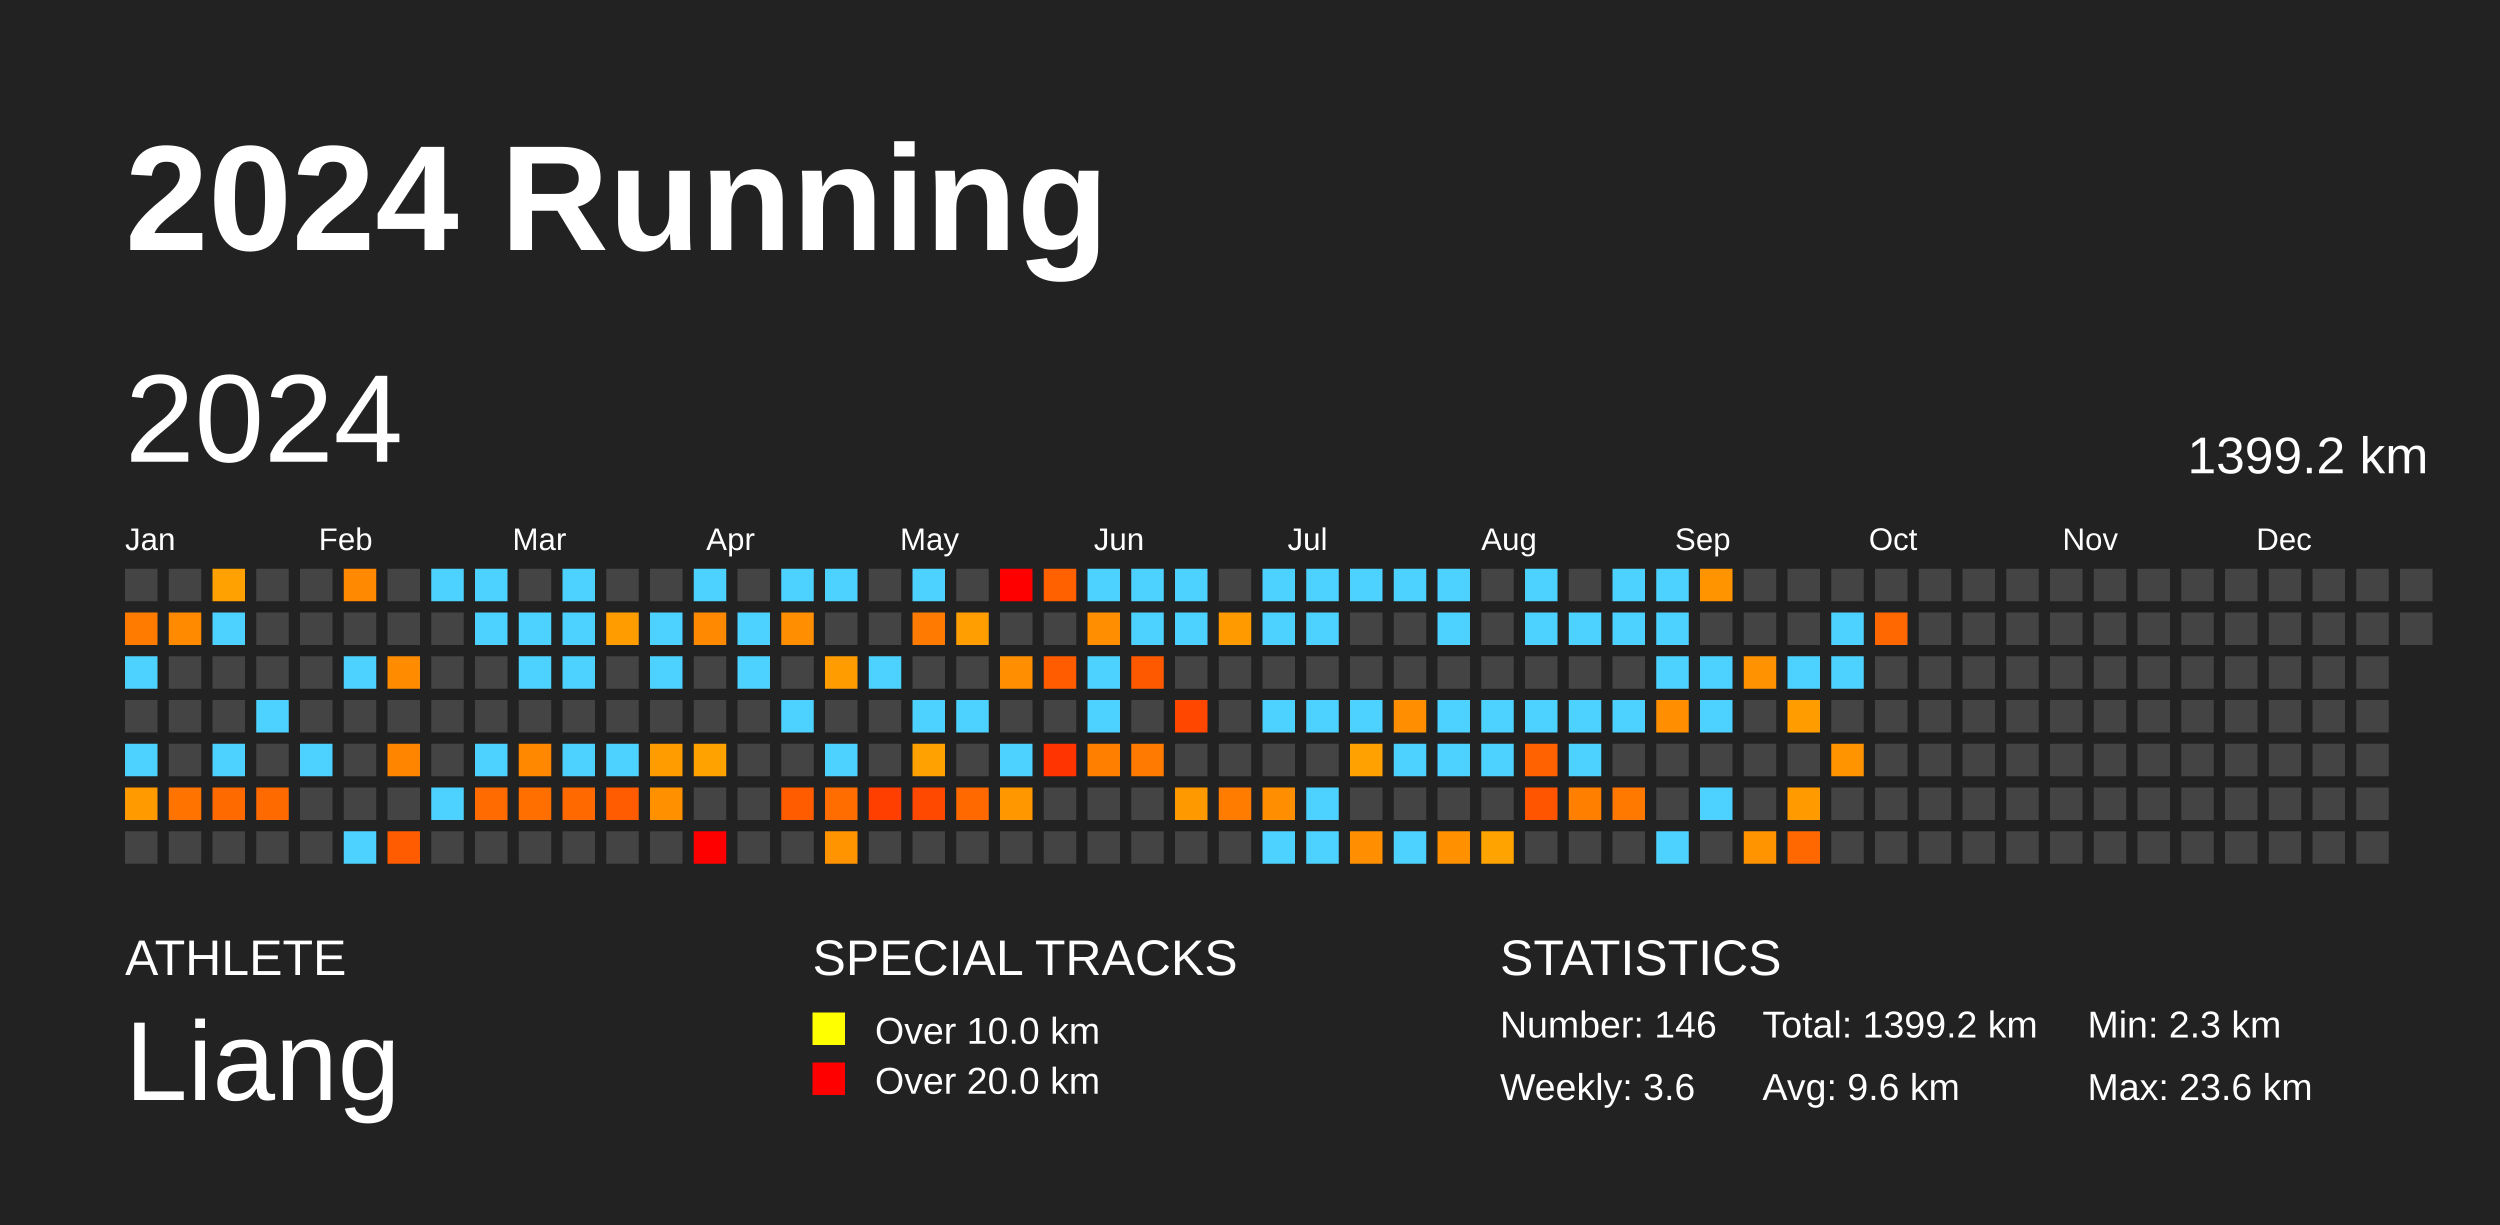
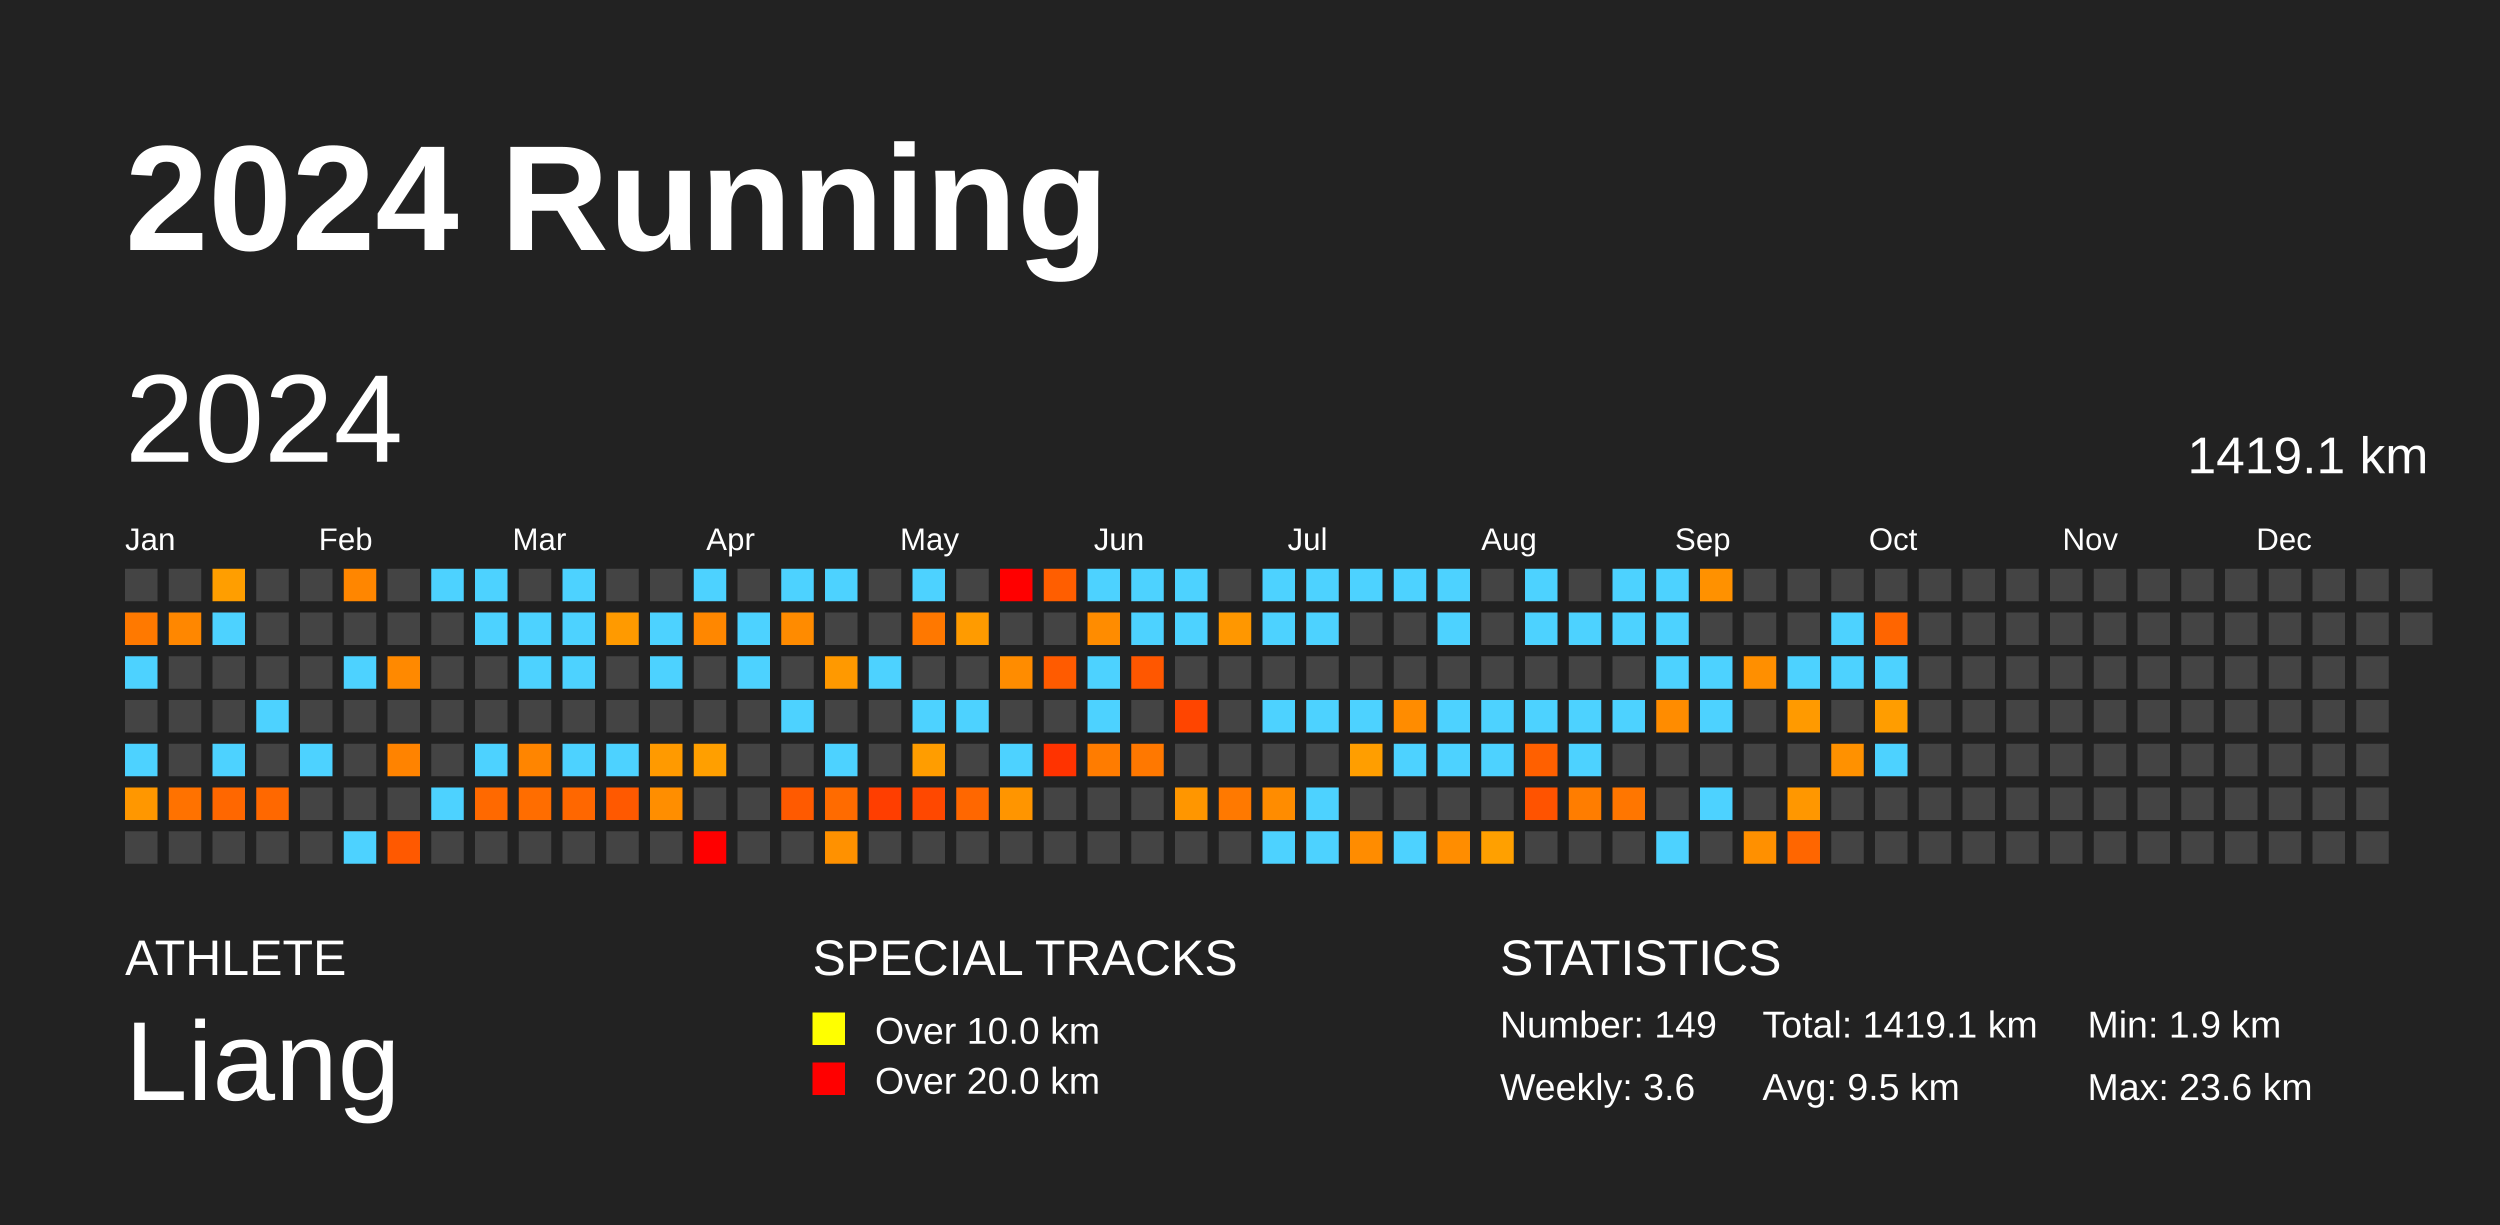
<svg xmlns="http://www.w3.org/2000/svg" baseProfile="full" height="98mm" version="1.1" viewBox="0,0,200,98" width="200mm">
  <defs />
  <rect fill="#222222" height="98" width="200" x="0" y="0" />
  <text fill="#FFFFFF" style="font-size:12px; font-family:Arial; font-weight:bold;" x="10" y="20">2024 Running</text>
  <text fill="#FFFFFF" style="font-size:4px; font-family:Arial" x="10" y="78">ATHLETE</text>
  <text fill="#FFFFFF" style="font-size:9px; font-family:Arial" x="10" y="88">Liang</text>
  <text fill="#FFFFFF" style="font-size:4px; font-family:Arial" x="65" y="78">SPECIAL TRACKS</text>
  <rect fill="yellow" height="2.6" width="2.6" x="65" y="81" />
  <text fill="#FFFFFF" style="font-size:3px; font-family:Arial" x="70" y="83.5">Over 10.0 km</text>
  <rect fill="red" height="2.6" width="2.6" x="65" y="85" />
  <text fill="#FFFFFF" style="font-size:3px; font-family:Arial" x="70" y="87.5">Over 20.0 km</text>
  <text fill="#FFFFFF" style="font-size:4px; font-family:Arial" x="120" y="78">STATISTICS</text>
-   <text fill="#FFFFFF" style="font-size:3px; font-family:Arial" x="120" y="83">Number: 146</text>
+   <text fill="#FFFFFF" style="font-size:3px; font-family:Arial" x="120" y="83">Number: 149</text>
  <text fill="#FFFFFF" style="font-size:3px; font-family:Arial" x="120" y="88">Weekly: 3.6</text>
-   <text fill="#FFFFFF" style="font-size:3px; font-family:Arial" x="141" y="83">Total: 1399.2 km</text>
-   <text fill="#FFFFFF" style="font-size:3px; font-family:Arial" x="141" y="88">Avg: 9.6 km</text>
-   <text fill="#FFFFFF" style="font-size:3px; font-family:Arial" x="167" y="83">Min: 2.3 km</text>
+   <text fill="#FFFFFF" style="font-size:3px; font-family:Arial" x="141" y="83">Total: 1419.1 km</text>
+   <text fill="#FFFFFF" style="font-size:3px; font-family:Arial" x="141" y="88">Avg: 9.5 km</text>
+   <text fill="#FFFFFF" style="font-size:3px; font-family:Arial" x="167" y="83">Min: 1.9 km</text>
  <text fill="#FFFFFF" style="font-size:3px; font-family:Arial" x="167" y="88">Max: 23.6 km</text>
  <text dominant-baseline="hanging" fill="#FFFFFF" style="font-size:10.0px; font-family:Arial;" x="10" y="30">2024</text>
-   <text dominant-baseline="hanging" fill="#FFFFFF" style="font-size:4.125px; font-family:Arial;" x="175" y="35">1399.2 km</text>
+   <text dominant-baseline="hanging" fill="#FFFFFF" style="font-size:4.125px; font-family:Arial;" x="175" y="35">1419.1 km</text>
  <text fill="#FFFFFF" style="font-size:2.5px; font-family:Arial" x="10.0" y="44">Jan</text>
  <text fill="#FFFFFF" style="font-size:2.5px; font-family:Arial" x="25.5" y="44">Feb</text>
  <text fill="#FFFFFF" style="font-size:2.5px; font-family:Arial" x="41.0" y="44">Mar</text>
  <text fill="#FFFFFF" style="font-size:2.5px; font-family:Arial" x="56.5" y="44">Apr</text>
  <text fill="#FFFFFF" style="font-size:2.5px; font-family:Arial" x="72.0" y="44">May</text>
  <text fill="#FFFFFF" style="font-size:2.5px; font-family:Arial" x="87.5" y="44">Jun</text>
  <text fill="#FFFFFF" style="font-size:2.5px; font-family:Arial" x="103.0" y="44">Jul</text>
  <text fill="#FFFFFF" style="font-size:2.5px; font-family:Arial" x="118.5" y="44">Aug</text>
  <text fill="#FFFFFF" style="font-size:2.5px; font-family:Arial" x="134.0" y="44">Sep</text>
  <text fill="#FFFFFF" style="font-size:2.5px; font-family:Arial" x="149.5" y="44">Oct</text>
  <text fill="#FFFFFF" style="font-size:2.5px; font-family:Arial" x="165.0" y="44">Nov</text>
  <text fill="#FFFFFF" style="font-size:2.5px; font-family:Arial" x="180.5" y="44">Dec</text>
  <rect fill="#444444" height="2.6" width="2.6" x="10.0" y="45.5" />
-   <rect fill="#ff7b00" height="2.6" width="2.6" x="10.0" y="49.0" />
+   <rect fill="#ff7900" height="2.6" width="2.6" x="10.0" y="49.0" />
  <rect fill="#4dd2ff" height="2.6" width="2.6" x="10.0" y="52.5" />
  <rect fill="#444444" height="2.6" width="2.6" x="10.0" y="56.0" />
  <rect fill="#4dd2ff" height="2.6" width="2.6" x="10.0" y="59.5" />
-   <rect fill="#ff9a00" height="2.6" width="2.6" x="10.0" y="63.0" />
+   <rect fill="#ff9700" height="2.6" width="2.6" x="10.0" y="63.0" />
  <rect fill="#444444" height="2.6" width="2.6" x="10.0" y="66.5" />
  <rect fill="#444444" height="2.6" width="2.6" x="13.5" y="45.5" />
-   <rect fill="#ff8a00" height="2.6" width="2.6" x="13.5" y="49.0" />
+   <rect fill="#ff8700" height="2.6" width="2.6" x="13.5" y="49.0" />
  <rect fill="#444444" height="2.6" width="2.6" x="13.5" y="52.5" />
  <rect fill="#444444" height="2.6" width="2.6" x="13.5" y="56.0" />
  <rect fill="#444444" height="2.6" width="2.6" x="13.5" y="59.5" />
-   <rect fill="#ff7400" height="2.6" width="2.6" x="13.5" y="63.0" />
+   <rect fill="#ff7200" height="2.6" width="2.6" x="13.5" y="63.0" />
  <rect fill="#444444" height="2.6" width="2.6" x="13.5" y="66.5" />
-   <rect fill="#ffa100" height="2.6" width="2.6" x="17.0" y="45.5" />
+   <rect fill="#ff9e00" height="2.6" width="2.6" x="17.0" y="45.5" />
  <rect fill="#4dd2ff" height="2.6" width="2.6" x="17.0" y="49.0" />
  <rect fill="#444444" height="2.6" width="2.6" x="17.0" y="52.5" />
  <rect fill="#444444" height="2.6" width="2.6" x="17.0" y="56.0" />
  <rect fill="#4dd2ff" height="2.6" width="2.6" x="17.0" y="59.5" />
-   <rect fill="#ff6a00" height="2.6" width="2.6" x="17.0" y="63.0" />
+   <rect fill="#ff6700" height="2.6" width="2.6" x="17.0" y="63.0" />
  <rect fill="#444444" height="2.6" width="2.6" x="17.0" y="66.5" />
  <rect fill="#444444" height="2.6" width="2.6" x="20.5" y="45.5" />
  <rect fill="#444444" height="2.6" width="2.6" x="20.5" y="49.0" />
  <rect fill="#444444" height="2.6" width="2.6" x="20.5" y="52.5" />
  <rect fill="#4dd2ff" height="2.6" width="2.6" x="20.5" y="56.0" />
  <rect fill="#444444" height="2.6" width="2.6" x="20.5" y="59.5" />
-   <rect fill="#ff6a00" height="2.6" width="2.6" x="20.5" y="63.0" />
+   <rect fill="#ff6800" height="2.6" width="2.6" x="20.5" y="63.0" />
  <rect fill="#444444" height="2.6" width="2.6" x="20.5" y="66.5" />
  <rect fill="#444444" height="2.6" width="2.6" x="24.0" y="45.5" />
  <rect fill="#444444" height="2.6" width="2.6" x="24.0" y="49.0" />
  <rect fill="#444444" height="2.6" width="2.6" x="24.0" y="52.5" />
  <rect fill="#444444" height="2.6" width="2.6" x="24.0" y="56.0" />
  <rect fill="#4dd2ff" height="2.6" width="2.6" x="24.0" y="59.5" />
  <rect fill="#444444" height="2.6" width="2.6" x="24.0" y="63.0" />
  <rect fill="#444444" height="2.6" width="2.6" x="24.0" y="66.5" />
-   <rect fill="#ff8900" height="2.6" width="2.6" x="27.5" y="45.5" />
+   <rect fill="#ff8600" height="2.6" width="2.6" x="27.5" y="45.5" />
  <rect fill="#444444" height="2.6" width="2.6" x="27.5" y="49.0" />
  <rect fill="#4dd2ff" height="2.6" width="2.6" x="27.5" y="52.5" />
  <rect fill="#444444" height="2.6" width="2.6" x="27.5" y="56.0" />
  <rect fill="#444444" height="2.6" width="2.6" x="27.5" y="59.5" />
  <rect fill="#444444" height="2.6" width="2.6" x="27.5" y="63.0" />
  <rect fill="#4dd2ff" height="2.6" width="2.6" x="27.5" y="66.5" />
  <rect fill="#444444" height="2.6" width="2.6" x="31.0" y="45.5" />
  <rect fill="#444444" height="2.6" width="2.6" x="31.0" y="49.0" />
-   <rect fill="#ff8c00" height="2.6" width="2.6" x="31.0" y="52.5" />
+   <rect fill="#ff8900" height="2.6" width="2.6" x="31.0" y="52.5" />
  <rect fill="#444444" height="2.6" width="2.6" x="31.0" y="56.0" />
-   <rect fill="#ff8500" height="2.6" width="2.6" x="31.0" y="59.5" />
+   <rect fill="#ff8300" height="2.6" width="2.6" x="31.0" y="59.5" />
  <rect fill="#444444" height="2.6" width="2.6" x="31.0" y="63.0" />
-   <rect fill="#ff5b00" height="2.6" width="2.6" x="31.0" y="66.5" />
+   <rect fill="#ff5900" height="2.6" width="2.6" x="31.0" y="66.5" />
  <rect fill="#4dd2ff" height="2.6" width="2.6" x="34.5" y="45.5" />
  <rect fill="#444444" height="2.6" width="2.6" x="34.5" y="49.0" />
  <rect fill="#444444" height="2.6" width="2.6" x="34.5" y="52.5" />
  <rect fill="#444444" height="2.6" width="2.6" x="34.5" y="56.0" />
  <rect fill="#444444" height="2.6" width="2.6" x="34.5" y="59.5" />
  <rect fill="#4dd2ff" height="2.6" width="2.6" x="34.5" y="63.0" />
  <rect fill="#444444" height="2.6" width="2.6" x="34.5" y="66.5" />
  <rect fill="#4dd2ff" height="2.6" width="2.6" x="38.0" y="45.5" />
  <rect fill="#4dd2ff" height="2.6" width="2.6" x="38.0" y="49.0" />
  <rect fill="#444444" height="2.6" width="2.6" x="38.0" y="52.5" />
  <rect fill="#444444" height="2.6" width="2.6" x="38.0" y="56.0" />
  <rect fill="#4dd2ff" height="2.6" width="2.6" x="38.0" y="59.5" />
-   <rect fill="#ff6b00" height="2.6" width="2.6" x="38.0" y="63.0" />
+   <rect fill="#ff6900" height="2.6" width="2.6" x="38.0" y="63.0" />
  <rect fill="#444444" height="2.6" width="2.6" x="38.0" y="66.5" />
  <rect fill="#444444" height="2.6" width="2.6" x="41.5" y="45.5" />
  <rect fill="#4dd2ff" height="2.6" width="2.6" x="41.5" y="49.0" />
  <rect fill="#4dd2ff" height="2.6" width="2.6" x="41.5" y="52.5" />
  <rect fill="#444444" height="2.6" width="2.6" x="41.5" y="56.0" />
-   <rect fill="#ff8800" height="2.6" width="2.6" x="41.5" y="59.5" />
-   <rect fill="#ff6f00" height="2.6" width="2.6" x="41.5" y="63.0" />
+   <rect fill="#ff8500" height="2.6" width="2.6" x="41.5" y="59.5" />
+   <rect fill="#ff6d00" height="2.6" width="2.6" x="41.5" y="63.0" />
  <rect fill="#444444" height="2.6" width="2.6" x="41.5" y="66.5" />
  <rect fill="#4dd2ff" height="2.6" width="2.6" x="45.0" y="45.5" />
  <rect fill="#4dd2ff" height="2.6" width="2.6" x="45.0" y="49.0" />
  <rect fill="#4dd2ff" height="2.6" width="2.6" x="45.0" y="52.5" />
  <rect fill="#444444" height="2.6" width="2.6" x="45.0" y="56.0" />
  <rect fill="#4dd2ff" height="2.6" width="2.6" x="45.0" y="59.5" />
-   <rect fill="#ff6900" height="2.6" width="2.6" x="45.0" y="63.0" />
+   <rect fill="#ff6700" height="2.6" width="2.6" x="45.0" y="63.0" />
  <rect fill="#444444" height="2.6" width="2.6" x="45.0" y="66.5" />
  <rect fill="#444444" height="2.6" width="2.6" x="48.5" y="45.5" />
-   <rect fill="#ff9d00" height="2.6" width="2.6" x="48.5" y="49.0" />
+   <rect fill="#ff9a00" height="2.6" width="2.6" x="48.5" y="49.0" />
  <rect fill="#444444" height="2.6" width="2.6" x="48.5" y="52.5" />
  <rect fill="#444444" height="2.6" width="2.6" x="48.5" y="56.0" />
  <rect fill="#4dd2ff" height="2.6" width="2.6" x="48.5" y="59.5" />
-   <rect fill="#ff5b00" height="2.6" width="2.6" x="48.5" y="63.0" />
+   <rect fill="#ff5900" height="2.6" width="2.6" x="48.5" y="63.0" />
  <rect fill="#444444" height="2.6" width="2.6" x="48.5" y="66.5" />
  <rect fill="#444444" height="2.6" width="2.6" x="52.0" y="45.5" />
  <rect fill="#4dd2ff" height="2.6" width="2.6" x="52.0" y="49.0" />
  <rect fill="#4dd2ff" height="2.6" width="2.6" x="52.0" y="52.5" />
  <rect fill="#444444" height="2.6" width="2.6" x="52.0" y="56.0" />
-   <rect fill="#ff9d00" height="2.6" width="2.6" x="52.0" y="59.5" />
-   <rect fill="#ff9100" height="2.6" width="2.6" x="52.0" y="63.0" />
+   <rect fill="#ff9a00" height="2.6" width="2.6" x="52.0" y="59.5" />
+   <rect fill="#ff8e00" height="2.6" width="2.6" x="52.0" y="63.0" />
  <rect fill="#444444" height="2.6" width="2.6" x="52.0" y="66.5" />
  <rect fill="#4dd2ff" height="2.6" width="2.6" x="55.5" y="45.5" />
-   <rect fill="#ff8900" height="2.6" width="2.6" x="55.5" y="49.0" />
+   <rect fill="#ff8700" height="2.6" width="2.6" x="55.5" y="49.0" />
  <rect fill="#444444" height="2.6" width="2.6" x="55.5" y="52.5" />
  <rect fill="#444444" height="2.6" width="2.6" x="55.5" y="56.0" />
-   <rect fill="#ffa200" height="2.6" width="2.6" x="55.5" y="59.5" />
+   <rect fill="#ff9f00" height="2.6" width="2.6" x="55.5" y="59.5" />
  <rect fill="#444444" height="2.6" width="2.6" x="55.5" y="63.0" />
  <rect fill="red" height="2.6" width="2.6" x="55.5" y="66.5" />
  <rect fill="#444444" height="2.6" width="2.6" x="59.0" y="45.5" />
  <rect fill="#4dd2ff" height="2.6" width="2.6" x="59.0" y="49.0" />
  <rect fill="#4dd2ff" height="2.6" width="2.6" x="59.0" y="52.5" />
  <rect fill="#444444" height="2.6" width="2.6" x="59.0" y="56.0" />
  <rect fill="#444444" height="2.6" width="2.6" x="59.0" y="59.5" />
  <rect fill="#444444" height="2.6" width="2.6" x="59.0" y="63.0" />
  <rect fill="#444444" height="2.6" width="2.6" x="59.0" y="66.5" />
  <rect fill="#4dd2ff" height="2.6" width="2.6" x="62.5" y="45.5" />
-   <rect fill="#ff8e00" height="2.6" width="2.6" x="62.5" y="49.0" />
+   <rect fill="#ff8b00" height="2.6" width="2.6" x="62.5" y="49.0" />
  <rect fill="#444444" height="2.6" width="2.6" x="62.5" y="52.5" />
  <rect fill="#4dd2ff" height="2.6" width="2.6" x="62.5" y="56.0" />
  <rect fill="#444444" height="2.6" width="2.6" x="62.5" y="59.5" />
-   <rect fill="#ff5c00" height="2.6" width="2.6" x="62.5" y="63.0" />
+   <rect fill="#ff5a00" height="2.6" width="2.6" x="62.5" y="63.0" />
  <rect fill="#444444" height="2.6" width="2.6" x="62.5" y="66.5" />
  <rect fill="#4dd2ff" height="2.6" width="2.6" x="66.0" y="45.5" />
  <rect fill="#444444" height="2.6" width="2.6" x="66.0" y="49.0" />
-   <rect fill="#ff9c00" height="2.6" width="2.6" x="66.0" y="52.5" />
+   <rect fill="#ff9900" height="2.6" width="2.6" x="66.0" y="52.5" />
  <rect fill="#444444" height="2.6" width="2.6" x="66.0" y="56.0" />
  <rect fill="#4dd2ff" height="2.6" width="2.6" x="66.0" y="59.5" />
-   <rect fill="#ff6d00" height="2.6" width="2.6" x="66.0" y="63.0" />
-   <rect fill="#ff9400" height="2.6" width="2.6" x="66.0" y="66.5" />
+   <rect fill="#ff6b00" height="2.6" width="2.6" x="66.0" y="63.0" />
+   <rect fill="#ff9100" height="2.6" width="2.6" x="66.0" y="66.5" />
  <rect fill="#444444" height="2.6" width="2.6" x="69.5" y="45.5" />
  <rect fill="#444444" height="2.6" width="2.6" x="69.5" y="49.0" />
  <rect fill="#4dd2ff" height="2.6" width="2.6" x="69.5" y="52.5" />
  <rect fill="#444444" height="2.6" width="2.6" x="69.5" y="56.0" />
  <rect fill="#444444" height="2.6" width="2.6" x="69.5" y="59.5" />
-   <rect fill="#ff3f00" height="2.6" width="2.6" x="69.5" y="63.0" />
+   <rect fill="#ff3e00" height="2.6" width="2.6" x="69.5" y="63.0" />
  <rect fill="#444444" height="2.6" width="2.6" x="69.5" y="66.5" />
  <rect fill="#4dd2ff" height="2.6" width="2.6" x="73.0" y="45.5" />
-   <rect fill="#ff7a00" height="2.6" width="2.6" x="73.0" y="49.0" />
+   <rect fill="#ff7800" height="2.6" width="2.6" x="73.0" y="49.0" />
  <rect fill="#444444" height="2.6" width="2.6" x="73.0" y="52.5" />
  <rect fill="#4dd2ff" height="2.6" width="2.6" x="73.0" y="56.0" />
-   <rect fill="#ffa100" height="2.6" width="2.6" x="73.0" y="59.5" />
-   <rect fill="#ff4900" height="2.6" width="2.6" x="73.0" y="63.0" />
+   <rect fill="#ff9d00" height="2.6" width="2.6" x="73.0" y="59.5" />
+   <rect fill="#ff4800" height="2.6" width="2.6" x="73.0" y="63.0" />
  <rect fill="#444444" height="2.6" width="2.6" x="73.0" y="66.5" />
  <rect fill="#444444" height="2.6" width="2.6" x="76.5" y="45.5" />
-   <rect fill="#ff9e00" height="2.6" width="2.6" x="76.5" y="49.0" />
+   <rect fill="#ff9b00" height="2.6" width="2.6" x="76.5" y="49.0" />
  <rect fill="#444444" height="2.6" width="2.6" x="76.5" y="52.5" />
  <rect fill="#4dd2ff" height="2.6" width="2.6" x="76.5" y="56.0" />
  <rect fill="#444444" height="2.6" width="2.6" x="76.5" y="59.5" />
-   <rect fill="#ff6900" height="2.6" width="2.6" x="76.5" y="63.0" />
+   <rect fill="#ff6700" height="2.6" width="2.6" x="76.5" y="63.0" />
  <rect fill="#444444" height="2.6" width="2.6" x="76.5" y="66.5" />
  <rect fill="red" height="2.6" width="2.6" x="80.0" y="45.5" />
  <rect fill="#444444" height="2.6" width="2.6" x="80.0" y="49.0" />
-   <rect fill="#ff8f00" height="2.6" width="2.6" x="80.0" y="52.5" />
+   <rect fill="#ff8c00" height="2.6" width="2.6" x="80.0" y="52.5" />
  <rect fill="#444444" height="2.6" width="2.6" x="80.0" y="56.0" />
  <rect fill="#4dd2ff" height="2.6" width="2.6" x="80.0" y="59.5" />
-   <rect fill="#ff9800" height="2.6" width="2.6" x="80.0" y="63.0" />
+   <rect fill="#ff9500" height="2.6" width="2.6" x="80.0" y="63.0" />
  <rect fill="#444444" height="2.6" width="2.6" x="80.0" y="66.5" />
-   <rect fill="#ff6000" height="2.6" width="2.6" x="83.5" y="45.5" />
+   <rect fill="#ff5e00" height="2.6" width="2.6" x="83.5" y="45.5" />
  <rect fill="#444444" height="2.6" width="2.6" x="83.5" y="49.0" />
-   <rect fill="#ff5c00" height="2.6" width="2.6" x="83.5" y="52.5" />
+   <rect fill="#ff5b00" height="2.6" width="2.6" x="83.5" y="52.5" />
  <rect fill="#444444" height="2.6" width="2.6" x="83.5" y="56.0" />
-   <rect fill="#ff3400" height="2.6" width="2.6" x="83.5" y="59.5" />
+   <rect fill="#ff3300" height="2.6" width="2.6" x="83.5" y="59.5" />
  <rect fill="#444444" height="2.6" width="2.6" x="83.5" y="63.0" />
  <rect fill="#444444" height="2.6" width="2.6" x="83.5" y="66.5" />
  <rect fill="#4dd2ff" height="2.6" width="2.6" x="87.0" y="45.5" />
-   <rect fill="#ff8f00" height="2.6" width="2.6" x="87.0" y="49.0" />
+   <rect fill="#ff8c00" height="2.6" width="2.6" x="87.0" y="49.0" />
  <rect fill="#4dd2ff" height="2.6" width="2.6" x="87.0" y="52.5" />
  <rect fill="#4dd2ff" height="2.6" width="2.6" x="87.0" y="56.0" />
-   <rect fill="#ff7f00" height="2.6" width="2.6" x="87.0" y="59.5" />
+   <rect fill="#ff7c00" height="2.6" width="2.6" x="87.0" y="59.5" />
  <rect fill="#444444" height="2.6" width="2.6" x="87.0" y="63.0" />
  <rect fill="#444444" height="2.6" width="2.6" x="87.0" y="66.5" />
  <rect fill="#4dd2ff" height="2.6" width="2.6" x="90.5" y="45.5" />
  <rect fill="#4dd2ff" height="2.6" width="2.6" x="90.5" y="49.0" />
-   <rect fill="#ff5900" height="2.6" width="2.6" x="90.5" y="52.5" />
+   <rect fill="#ff5700" height="2.6" width="2.6" x="90.5" y="52.5" />
  <rect fill="#444444" height="2.6" width="2.6" x="90.5" y="56.0" />
-   <rect fill="#ff7a00" height="2.6" width="2.6" x="90.5" y="59.5" />
+   <rect fill="#ff7800" height="2.6" width="2.6" x="90.5" y="59.5" />
  <rect fill="#444444" height="2.6" width="2.6" x="90.5" y="63.0" />
  <rect fill="#444444" height="2.6" width="2.6" x="90.5" y="66.5" />
  <rect fill="#4dd2ff" height="2.6" width="2.6" x="94.0" y="45.5" />
  <rect fill="#4dd2ff" height="2.6" width="2.6" x="94.0" y="49.0" />
  <rect fill="#444444" height="2.6" width="2.6" x="94.0" y="52.5" />
-   <rect fill="#ff4700" height="2.6" width="2.6" x="94.0" y="56.0" />
+   <rect fill="#ff4500" height="2.6" width="2.6" x="94.0" y="56.0" />
  <rect fill="#444444" height="2.6" width="2.6" x="94.0" y="59.5" />
-   <rect fill="#ff9900" height="2.6" width="2.6" x="94.0" y="63.0" />
+   <rect fill="#ff9600" height="2.6" width="2.6" x="94.0" y="63.0" />
  <rect fill="#444444" height="2.6" width="2.6" x="94.0" y="66.5" />
  <rect fill="#444444" height="2.6" width="2.6" x="97.5" y="45.5" />
-   <rect fill="#ff9a00" height="2.6" width="2.6" x="97.5" y="49.0" />
+   <rect fill="#ff9700" height="2.6" width="2.6" x="97.5" y="49.0" />
  <rect fill="#444444" height="2.6" width="2.6" x="97.5" y="52.5" />
  <rect fill="#444444" height="2.6" width="2.6" x="97.5" y="56.0" />
  <rect fill="#444444" height="2.6" width="2.6" x="97.5" y="59.5" />
-   <rect fill="#ff7c00" height="2.6" width="2.6" x="97.5" y="63.0" />
+   <rect fill="#ff7900" height="2.6" width="2.6" x="97.5" y="63.0" />
  <rect fill="#444444" height="2.6" width="2.6" x="97.5" y="66.5" />
  <rect fill="#4dd2ff" height="2.6" width="2.6" x="101.0" y="45.5" />
  <rect fill="#4dd2ff" height="2.6" width="2.6" x="101.0" y="49.0" />
  <rect fill="#444444" height="2.6" width="2.6" x="101.0" y="52.5" />
  <rect fill="#4dd2ff" height="2.6" width="2.6" x="101.0" y="56.0" />
  <rect fill="#444444" height="2.6" width="2.6" x="101.0" y="59.5" />
-   <rect fill="#ff8f00" height="2.6" width="2.6" x="101.0" y="63.0" />
+   <rect fill="#ff8c00" height="2.6" width="2.6" x="101.0" y="63.0" />
  <rect fill="#4dd2ff" height="2.6" width="2.6" x="101.0" y="66.5" />
  <rect fill="#4dd2ff" height="2.6" width="2.6" x="104.5" y="45.5" />
  <rect fill="#4dd2ff" height="2.6" width="2.6" x="104.5" y="49.0" />
  <rect fill="#444444" height="2.6" width="2.6" x="104.5" y="52.5" />
  <rect fill="#4dd2ff" height="2.6" width="2.6" x="104.5" y="56.0" />
  <rect fill="#444444" height="2.6" width="2.6" x="104.5" y="59.5" />
  <rect fill="#4dd2ff" height="2.6" width="2.6" x="104.5" y="63.0" />
  <rect fill="#4dd2ff" height="2.6" width="2.6" x="104.5" y="66.5" />
  <rect fill="#4dd2ff" height="2.6" width="2.6" x="108.0" y="45.5" />
  <rect fill="#444444" height="2.6" width="2.6" x="108.0" y="49.0" />
  <rect fill="#444444" height="2.6" width="2.6" x="108.0" y="52.5" />
  <rect fill="#4dd2ff" height="2.6" width="2.6" x="108.0" y="56.0" />
-   <rect fill="#ffa100" height="2.6" width="2.6" x="108.0" y="59.5" />
+   <rect fill="#ff9e00" height="2.6" width="2.6" x="108.0" y="59.5" />
  <rect fill="#444444" height="2.6" width="2.6" x="108.0" y="63.0" />
-   <rect fill="#ff8f00" height="2.6" width="2.6" x="108.0" y="66.5" />
+   <rect fill="#ff8c00" height="2.6" width="2.6" x="108.0" y="66.5" />
  <rect fill="#4dd2ff" height="2.6" width="2.6" x="111.5" y="45.5" />
  <rect fill="#444444" height="2.6" width="2.6" x="111.5" y="49.0" />
  <rect fill="#444444" height="2.6" width="2.6" x="111.5" y="52.5" />
-   <rect fill="#ff8e00" height="2.6" width="2.6" x="111.5" y="56.0" />
+   <rect fill="#ff8c00" height="2.6" width="2.6" x="111.5" y="56.0" />
  <rect fill="#4dd2ff" height="2.6" width="2.6" x="111.5" y="59.5" />
  <rect fill="#444444" height="2.6" width="2.6" x="111.5" y="63.0" />
  <rect fill="#4dd2ff" height="2.6" width="2.6" x="111.5" y="66.5" />
  <rect fill="#4dd2ff" height="2.6" width="2.6" x="115.0" y="45.5" />
  <rect fill="#4dd2ff" height="2.6" width="2.6" x="115.0" y="49.0" />
  <rect fill="#444444" height="2.6" width="2.6" x="115.0" y="52.5" />
  <rect fill="#4dd2ff" height="2.6" width="2.6" x="115.0" y="56.0" />
  <rect fill="#4dd2ff" height="2.6" width="2.6" x="115.0" y="59.5" />
  <rect fill="#444444" height="2.6" width="2.6" x="115.0" y="63.0" />
-   <rect fill="#ff9000" height="2.6" width="2.6" x="115.0" y="66.5" />
+   <rect fill="#ff8d00" height="2.6" width="2.6" x="115.0" y="66.5" />
  <rect fill="#444444" height="2.6" width="2.6" x="118.5" y="45.5" />
  <rect fill="#444444" height="2.6" width="2.6" x="118.5" y="49.0" />
  <rect fill="#444444" height="2.6" width="2.6" x="118.5" y="52.5" />
  <rect fill="#4dd2ff" height="2.6" width="2.6" x="118.5" y="56.0" />
  <rect fill="#4dd2ff" height="2.6" width="2.6" x="118.5" y="59.5" />
  <rect fill="#444444" height="2.6" width="2.6" x="118.5" y="63.0" />
-   <rect fill="#ffa300" height="2.6" width="2.6" x="118.5" y="66.5" />
+   <rect fill="#ffa000" height="2.6" width="2.6" x="118.5" y="66.5" />
  <rect fill="#4dd2ff" height="2.6" width="2.6" x="122.0" y="45.5" />
  <rect fill="#4dd2ff" height="2.6" width="2.6" x="122.0" y="49.0" />
  <rect fill="#444444" height="2.6" width="2.6" x="122.0" y="52.5" />
  <rect fill="#4dd2ff" height="2.6" width="2.6" x="122.0" y="56.0" />
-   <rect fill="#ff6200" height="2.6" width="2.6" x="122.0" y="59.5" />
-   <rect fill="#ff5500" height="2.6" width="2.6" x="122.0" y="63.0" />
+   <rect fill="#ff6000" height="2.6" width="2.6" x="122.0" y="59.5" />
+   <rect fill="#ff5300" height="2.6" width="2.6" x="122.0" y="63.0" />
  <rect fill="#444444" height="2.6" width="2.6" x="122.0" y="66.5" />
  <rect fill="#444444" height="2.6" width="2.6" x="125.5" y="45.5" />
  <rect fill="#4dd2ff" height="2.6" width="2.6" x="125.5" y="49.0" />
  <rect fill="#444444" height="2.6" width="2.6" x="125.5" y="52.5" />
  <rect fill="#4dd2ff" height="2.6" width="2.6" x="125.5" y="56.0" />
  <rect fill="#4dd2ff" height="2.6" width="2.6" x="125.5" y="59.5" />
-   <rect fill="#ff7f00" height="2.6" width="2.6" x="125.5" y="63.0" />
+   <rect fill="#ff7d00" height="2.6" width="2.6" x="125.5" y="63.0" />
  <rect fill="#444444" height="2.6" width="2.6" x="125.5" y="66.5" />
  <rect fill="#4dd2ff" height="2.6" width="2.6" x="129.0" y="45.5" />
  <rect fill="#4dd2ff" height="2.6" width="2.6" x="129.0" y="49.0" />
  <rect fill="#444444" height="2.6" width="2.6" x="129.0" y="52.5" />
  <rect fill="#4dd2ff" height="2.6" width="2.6" x="129.0" y="56.0" />
  <rect fill="#444444" height="2.6" width="2.6" x="129.0" y="59.5" />
-   <rect fill="#ff7800" height="2.6" width="2.6" x="129.0" y="63.0" />
+   <rect fill="#ff7600" height="2.6" width="2.6" x="129.0" y="63.0" />
  <rect fill="#444444" height="2.6" width="2.6" x="129.0" y="66.5" />
  <rect fill="#4dd2ff" height="2.6" width="2.6" x="132.5" y="45.5" />
  <rect fill="#4dd2ff" height="2.6" width="2.6" x="132.5" y="49.0" />
  <rect fill="#4dd2ff" height="2.6" width="2.6" x="132.5" y="52.5" />
-   <rect fill="#ff8e00" height="2.6" width="2.6" x="132.5" y="56.0" />
+   <rect fill="#ff8c00" height="2.6" width="2.6" x="132.5" y="56.0" />
  <rect fill="#444444" height="2.6" width="2.6" x="132.5" y="59.5" />
  <rect fill="#444444" height="2.6" width="2.6" x="132.5" y="63.0" />
  <rect fill="#4dd2ff" height="2.6" width="2.6" x="132.5" y="66.5" />
-   <rect fill="#ff9400" height="2.6" width="2.6" x="136.0" y="45.5" />
+   <rect fill="#ff9100" height="2.6" width="2.6" x="136.0" y="45.5" />
  <rect fill="#444444" height="2.6" width="2.6" x="136.0" y="49.0" />
  <rect fill="#4dd2ff" height="2.6" width="2.6" x="136.0" y="52.5" />
  <rect fill="#4dd2ff" height="2.6" width="2.6" x="136.0" y="56.0" />
  <rect fill="#444444" height="2.6" width="2.6" x="136.0" y="59.5" />
  <rect fill="#4dd2ff" height="2.6" width="2.6" x="136.0" y="63.0" />
  <rect fill="#444444" height="2.6" width="2.6" x="136.0" y="66.5" />
  <rect fill="#444444" height="2.6" width="2.6" x="139.5" y="45.5" />
  <rect fill="#444444" height="2.6" width="2.6" x="139.5" y="49.0" />
-   <rect fill="#ff9200" height="2.6" width="2.6" x="139.5" y="52.5" />
+   <rect fill="#ff8f00" height="2.6" width="2.6" x="139.5" y="52.5" />
  <rect fill="#444444" height="2.6" width="2.6" x="139.5" y="56.0" />
  <rect fill="#444444" height="2.6" width="2.6" x="139.5" y="59.5" />
  <rect fill="#444444" height="2.6" width="2.6" x="139.5" y="63.0" />
-   <rect fill="#ff9300" height="2.6" width="2.6" x="139.5" y="66.5" />
+   <rect fill="#ff9000" height="2.6" width="2.6" x="139.5" y="66.5" />
  <rect fill="#444444" height="2.6" width="2.6" x="143.0" y="45.5" />
  <rect fill="#444444" height="2.6" width="2.6" x="143.0" y="49.0" />
  <rect fill="#4dd2ff" height="2.6" width="2.6" x="143.0" y="52.5" />
-   <rect fill="#ff9d00" height="2.6" width="2.6" x="143.0" y="56.0" />
+   <rect fill="#ff9a00" height="2.6" width="2.6" x="143.0" y="56.0" />
  <rect fill="#444444" height="2.6" width="2.6" x="143.0" y="59.5" />
-   <rect fill="#ff9a00" height="2.6" width="2.6" x="143.0" y="63.0" />
-   <rect fill="#ff6800" height="2.6" width="2.6" x="143.0" y="66.5" />
+   <rect fill="#ff9700" height="2.6" width="2.6" x="143.0" y="63.0" />
+   <rect fill="#ff6600" height="2.6" width="2.6" x="143.0" y="66.5" />
  <rect fill="#444444" height="2.6" width="2.6" x="146.5" y="45.5" />
  <rect fill="#4dd2ff" height="2.6" width="2.6" x="146.5" y="49.0" />
  <rect fill="#4dd2ff" height="2.6" width="2.6" x="146.5" y="52.5" />
  <rect fill="#444444" height="2.6" width="2.6" x="146.5" y="56.0" />
-   <rect fill="#ff9400" height="2.6" width="2.6" x="146.5" y="59.5" />
+   <rect fill="#ff9100" height="2.6" width="2.6" x="146.5" y="59.5" />
  <rect fill="#444444" height="2.6" width="2.6" x="146.5" y="63.0" />
  <rect fill="#444444" height="2.6" width="2.6" x="146.5" y="66.5" />
  <rect fill="#444444" height="2.6" width="2.6" x="150.0" y="45.5" />
-   <rect fill="#ff6700" height="2.6" width="2.6" x="150.0" y="49.0" />
-   <rect fill="#444444" height="2.6" width="2.6" x="150.0" y="52.5" />
-   <rect fill="#444444" height="2.6" width="2.6" x="150.0" y="56.0" />
-   <rect fill="#444444" height="2.6" width="2.6" x="150.0" y="59.5" />
+   <rect fill="#ff6500" height="2.6" width="2.6" x="150.0" y="49.0" />
+   <rect fill="#4dd2ff" height="2.6" width="2.6" x="150.0" y="52.5" />
+   <rect fill="#ff9d00" height="2.6" width="2.6" x="150.0" y="56.0" />
+   <rect fill="#4dd2ff" height="2.6" width="2.6" x="150.0" y="59.5" />
  <rect fill="#444444" height="2.6" width="2.6" x="150.0" y="63.0" />
  <rect fill="#444444" height="2.6" width="2.6" x="150.0" y="66.5" />
  <rect fill="#444444" height="2.6" width="2.6" x="153.5" y="45.5" />
  <rect fill="#444444" height="2.6" width="2.6" x="153.5" y="49.0" />
  <rect fill="#444444" height="2.6" width="2.6" x="153.5" y="52.5" />
  <rect fill="#444444" height="2.6" width="2.6" x="153.5" y="56.0" />
  <rect fill="#444444" height="2.6" width="2.6" x="153.5" y="59.5" />
  <rect fill="#444444" height="2.6" width="2.6" x="153.5" y="63.0" />
  <rect fill="#444444" height="2.6" width="2.6" x="153.5" y="66.5" />
  <rect fill="#444444" height="2.6" width="2.6" x="157.0" y="45.5" />
  <rect fill="#444444" height="2.6" width="2.6" x="157.0" y="49.0" />
  <rect fill="#444444" height="2.6" width="2.6" x="157.0" y="52.5" />
  <rect fill="#444444" height="2.6" width="2.6" x="157.0" y="56.0" />
  <rect fill="#444444" height="2.6" width="2.6" x="157.0" y="59.5" />
  <rect fill="#444444" height="2.6" width="2.6" x="157.0" y="63.0" />
  <rect fill="#444444" height="2.6" width="2.6" x="157.0" y="66.5" />
  <rect fill="#444444" height="2.6" width="2.6" x="160.5" y="45.5" />
  <rect fill="#444444" height="2.6" width="2.6" x="160.5" y="49.0" />
  <rect fill="#444444" height="2.6" width="2.6" x="160.5" y="52.5" />
  <rect fill="#444444" height="2.6" width="2.6" x="160.5" y="56.0" />
  <rect fill="#444444" height="2.6" width="2.6" x="160.5" y="59.5" />
  <rect fill="#444444" height="2.6" width="2.6" x="160.5" y="63.0" />
  <rect fill="#444444" height="2.6" width="2.6" x="160.5" y="66.5" />
  <rect fill="#444444" height="2.6" width="2.6" x="164.0" y="45.5" />
  <rect fill="#444444" height="2.6" width="2.6" x="164.0" y="49.0" />
  <rect fill="#444444" height="2.6" width="2.6" x="164.0" y="52.5" />
  <rect fill="#444444" height="2.6" width="2.6" x="164.0" y="56.0" />
  <rect fill="#444444" height="2.6" width="2.6" x="164.0" y="59.5" />
  <rect fill="#444444" height="2.6" width="2.6" x="164.0" y="63.0" />
  <rect fill="#444444" height="2.6" width="2.6" x="164.0" y="66.5" />
  <rect fill="#444444" height="2.6" width="2.6" x="167.5" y="45.5" />
  <rect fill="#444444" height="2.6" width="2.6" x="167.5" y="49.0" />
  <rect fill="#444444" height="2.6" width="2.6" x="167.5" y="52.5" />
  <rect fill="#444444" height="2.6" width="2.6" x="167.5" y="56.0" />
  <rect fill="#444444" height="2.6" width="2.6" x="167.5" y="59.5" />
  <rect fill="#444444" height="2.6" width="2.6" x="167.5" y="63.0" />
  <rect fill="#444444" height="2.6" width="2.6" x="167.5" y="66.5" />
  <rect fill="#444444" height="2.6" width="2.6" x="171.0" y="45.5" />
  <rect fill="#444444" height="2.6" width="2.6" x="171.0" y="49.0" />
  <rect fill="#444444" height="2.6" width="2.6" x="171.0" y="52.5" />
  <rect fill="#444444" height="2.6" width="2.6" x="171.0" y="56.0" />
  <rect fill="#444444" height="2.6" width="2.6" x="171.0" y="59.5" />
  <rect fill="#444444" height="2.6" width="2.6" x="171.0" y="63.0" />
  <rect fill="#444444" height="2.6" width="2.6" x="171.0" y="66.5" />
  <rect fill="#444444" height="2.6" width="2.6" x="174.5" y="45.5" />
  <rect fill="#444444" height="2.6" width="2.6" x="174.5" y="49.0" />
  <rect fill="#444444" height="2.6" width="2.6" x="174.5" y="52.5" />
  <rect fill="#444444" height="2.6" width="2.6" x="174.5" y="56.0" />
  <rect fill="#444444" height="2.6" width="2.6" x="174.5" y="59.5" />
  <rect fill="#444444" height="2.6" width="2.6" x="174.5" y="63.0" />
  <rect fill="#444444" height="2.6" width="2.6" x="174.5" y="66.5" />
  <rect fill="#444444" height="2.6" width="2.6" x="178.0" y="45.5" />
  <rect fill="#444444" height="2.6" width="2.6" x="178.0" y="49.0" />
  <rect fill="#444444" height="2.6" width="2.6" x="178.0" y="52.5" />
  <rect fill="#444444" height="2.6" width="2.6" x="178.0" y="56.0" />
  <rect fill="#444444" height="2.6" width="2.6" x="178.0" y="59.5" />
  <rect fill="#444444" height="2.6" width="2.6" x="178.0" y="63.0" />
  <rect fill="#444444" height="2.6" width="2.6" x="178.0" y="66.5" />
  <rect fill="#444444" height="2.6" width="2.6" x="181.5" y="45.5" />
  <rect fill="#444444" height="2.6" width="2.6" x="181.5" y="49.0" />
  <rect fill="#444444" height="2.6" width="2.6" x="181.5" y="52.5" />
  <rect fill="#444444" height="2.6" width="2.6" x="181.5" y="56.0" />
  <rect fill="#444444" height="2.6" width="2.6" x="181.5" y="59.5" />
  <rect fill="#444444" height="2.6" width="2.6" x="181.5" y="63.0" />
  <rect fill="#444444" height="2.6" width="2.6" x="181.5" y="66.5" />
  <rect fill="#444444" height="2.6" width="2.6" x="185.0" y="45.5" />
  <rect fill="#444444" height="2.6" width="2.6" x="185.0" y="49.0" />
  <rect fill="#444444" height="2.6" width="2.6" x="185.0" y="52.5" />
  <rect fill="#444444" height="2.6" width="2.6" x="185.0" y="56.0" />
  <rect fill="#444444" height="2.6" width="2.6" x="185.0" y="59.5" />
  <rect fill="#444444" height="2.6" width="2.6" x="185.0" y="63.0" />
  <rect fill="#444444" height="2.6" width="2.6" x="185.0" y="66.5" />
  <rect fill="#444444" height="2.6" width="2.6" x="188.5" y="45.5" />
  <rect fill="#444444" height="2.6" width="2.6" x="188.5" y="49.0" />
  <rect fill="#444444" height="2.6" width="2.6" x="188.5" y="52.5" />
  <rect fill="#444444" height="2.6" width="2.6" x="188.5" y="56.0" />
  <rect fill="#444444" height="2.6" width="2.6" x="188.5" y="59.5" />
  <rect fill="#444444" height="2.6" width="2.6" x="188.5" y="63.0" />
  <rect fill="#444444" height="2.6" width="2.6" x="188.5" y="66.5" />
  <rect fill="#444444" height="2.6" width="2.6" x="192.0" y="45.5" />
  <rect fill="#444444" height="2.6" width="2.6" x="192.0" y="49.0" />
</svg>
